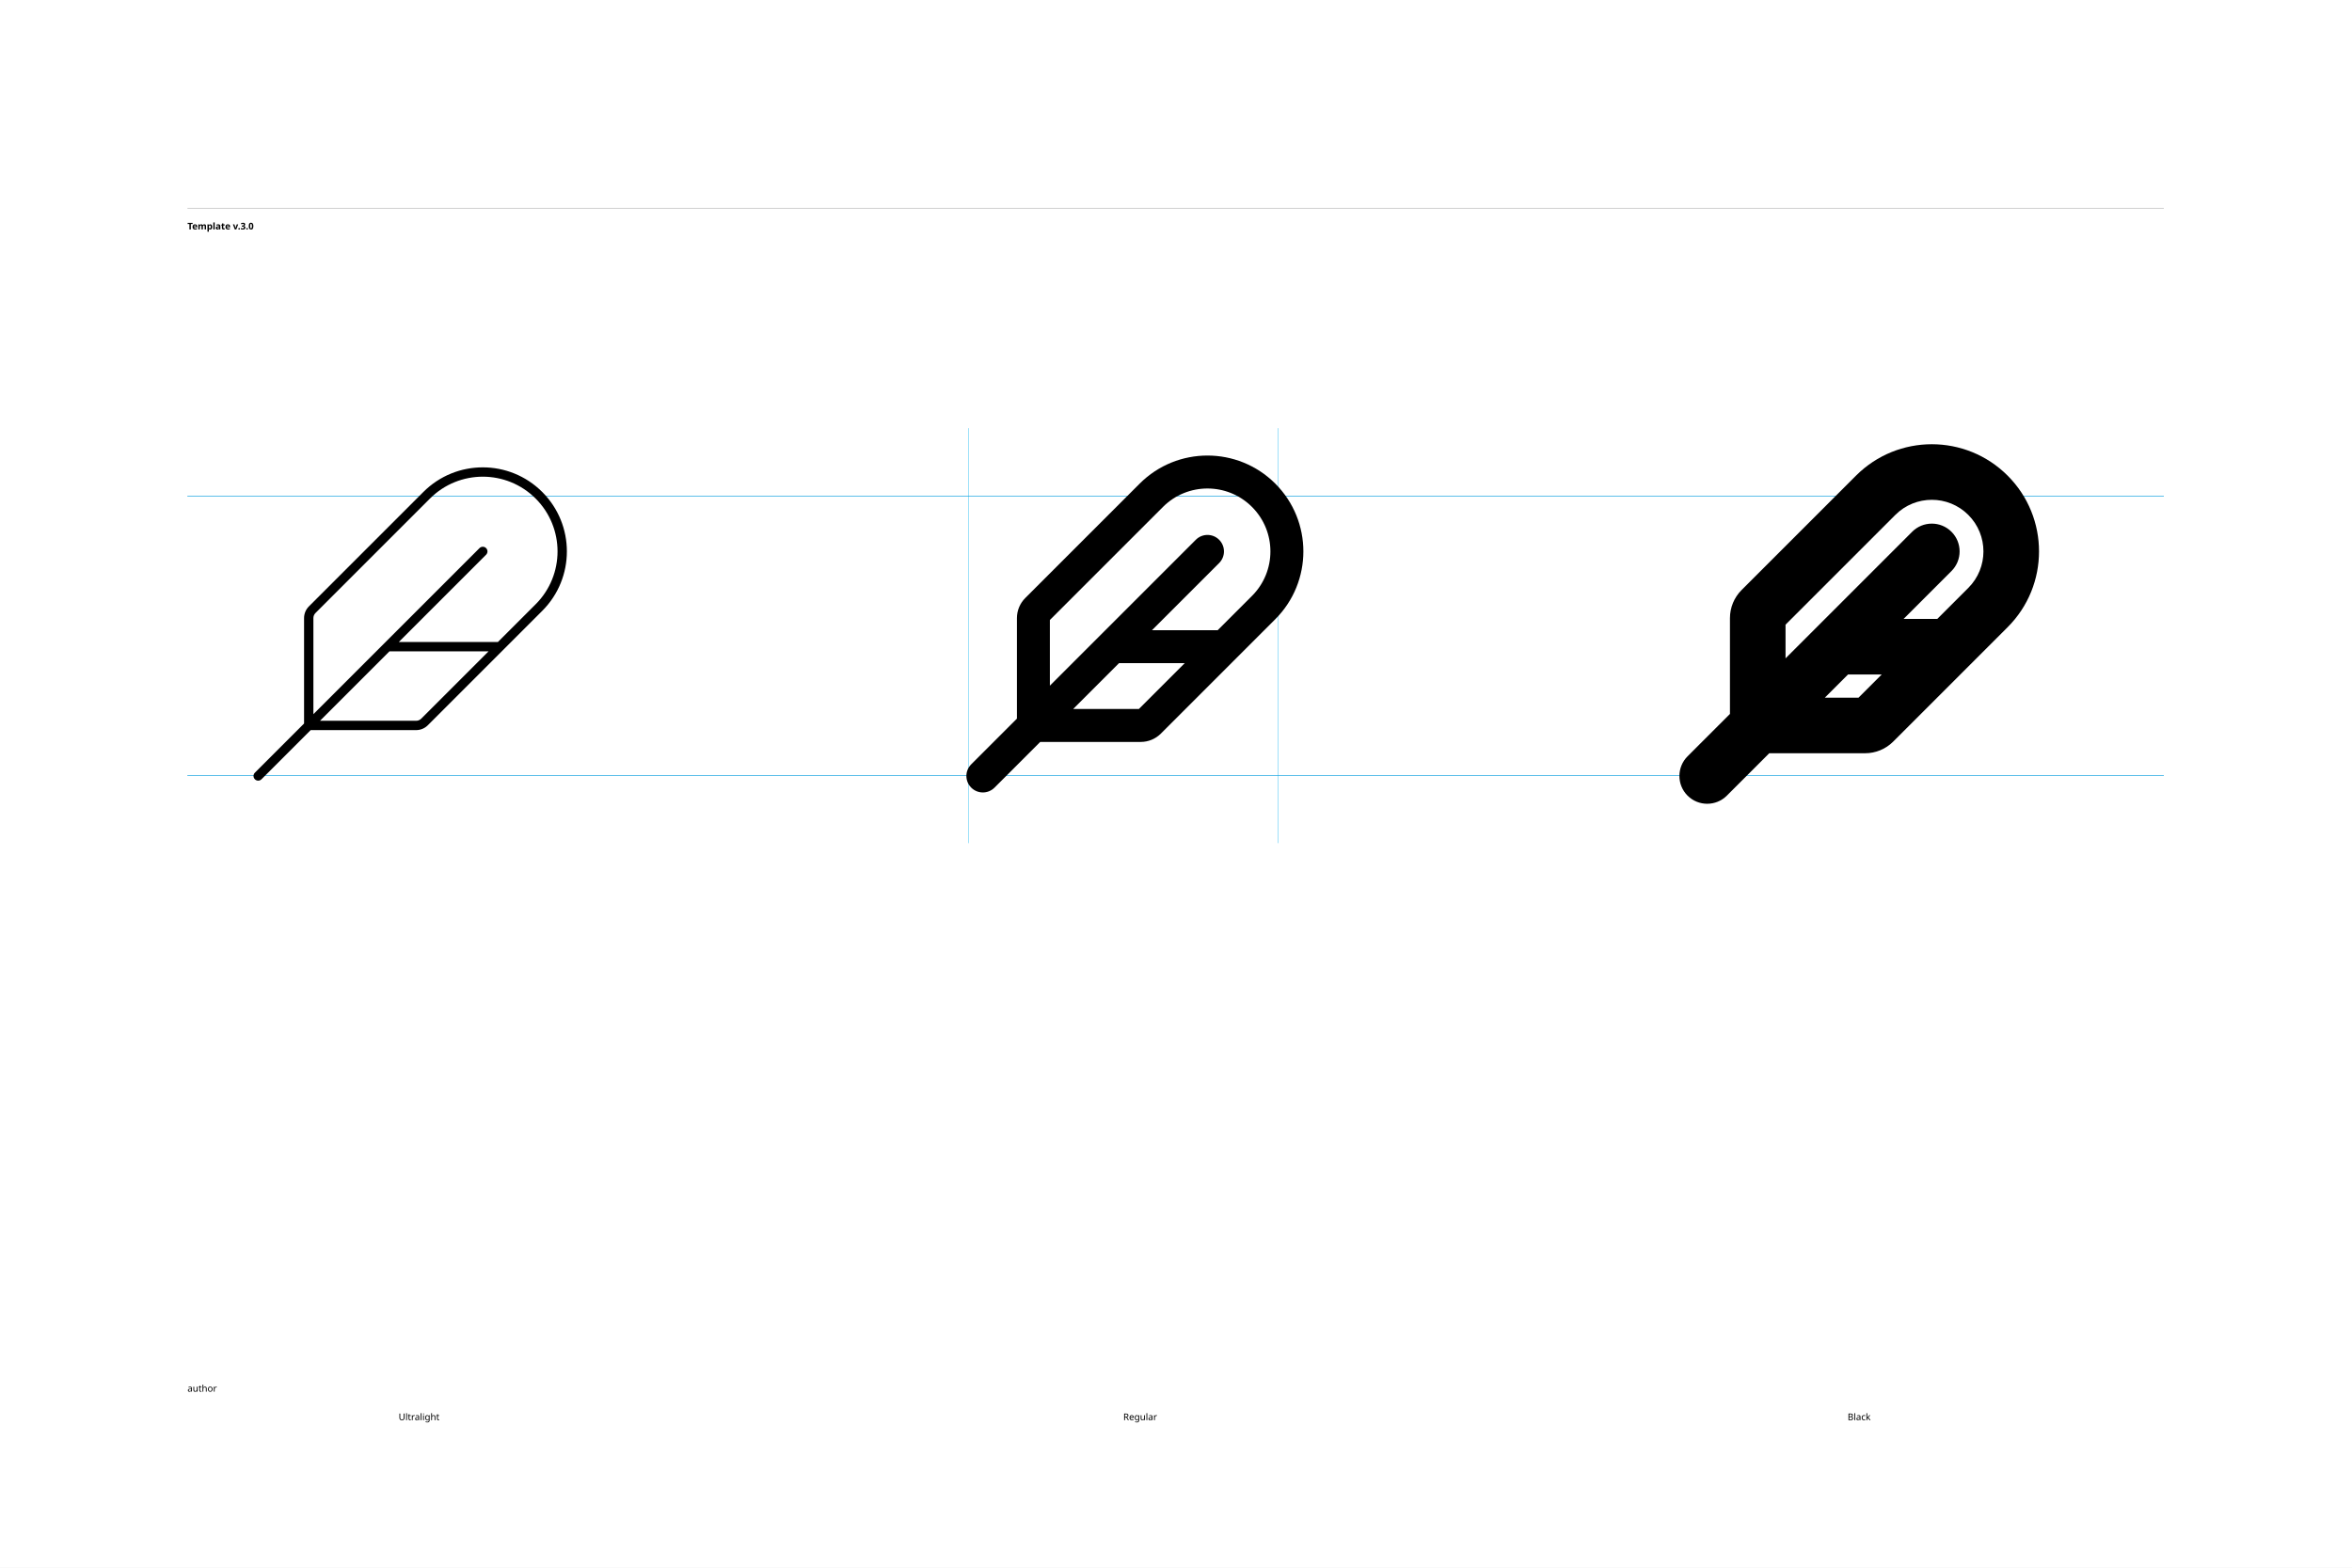
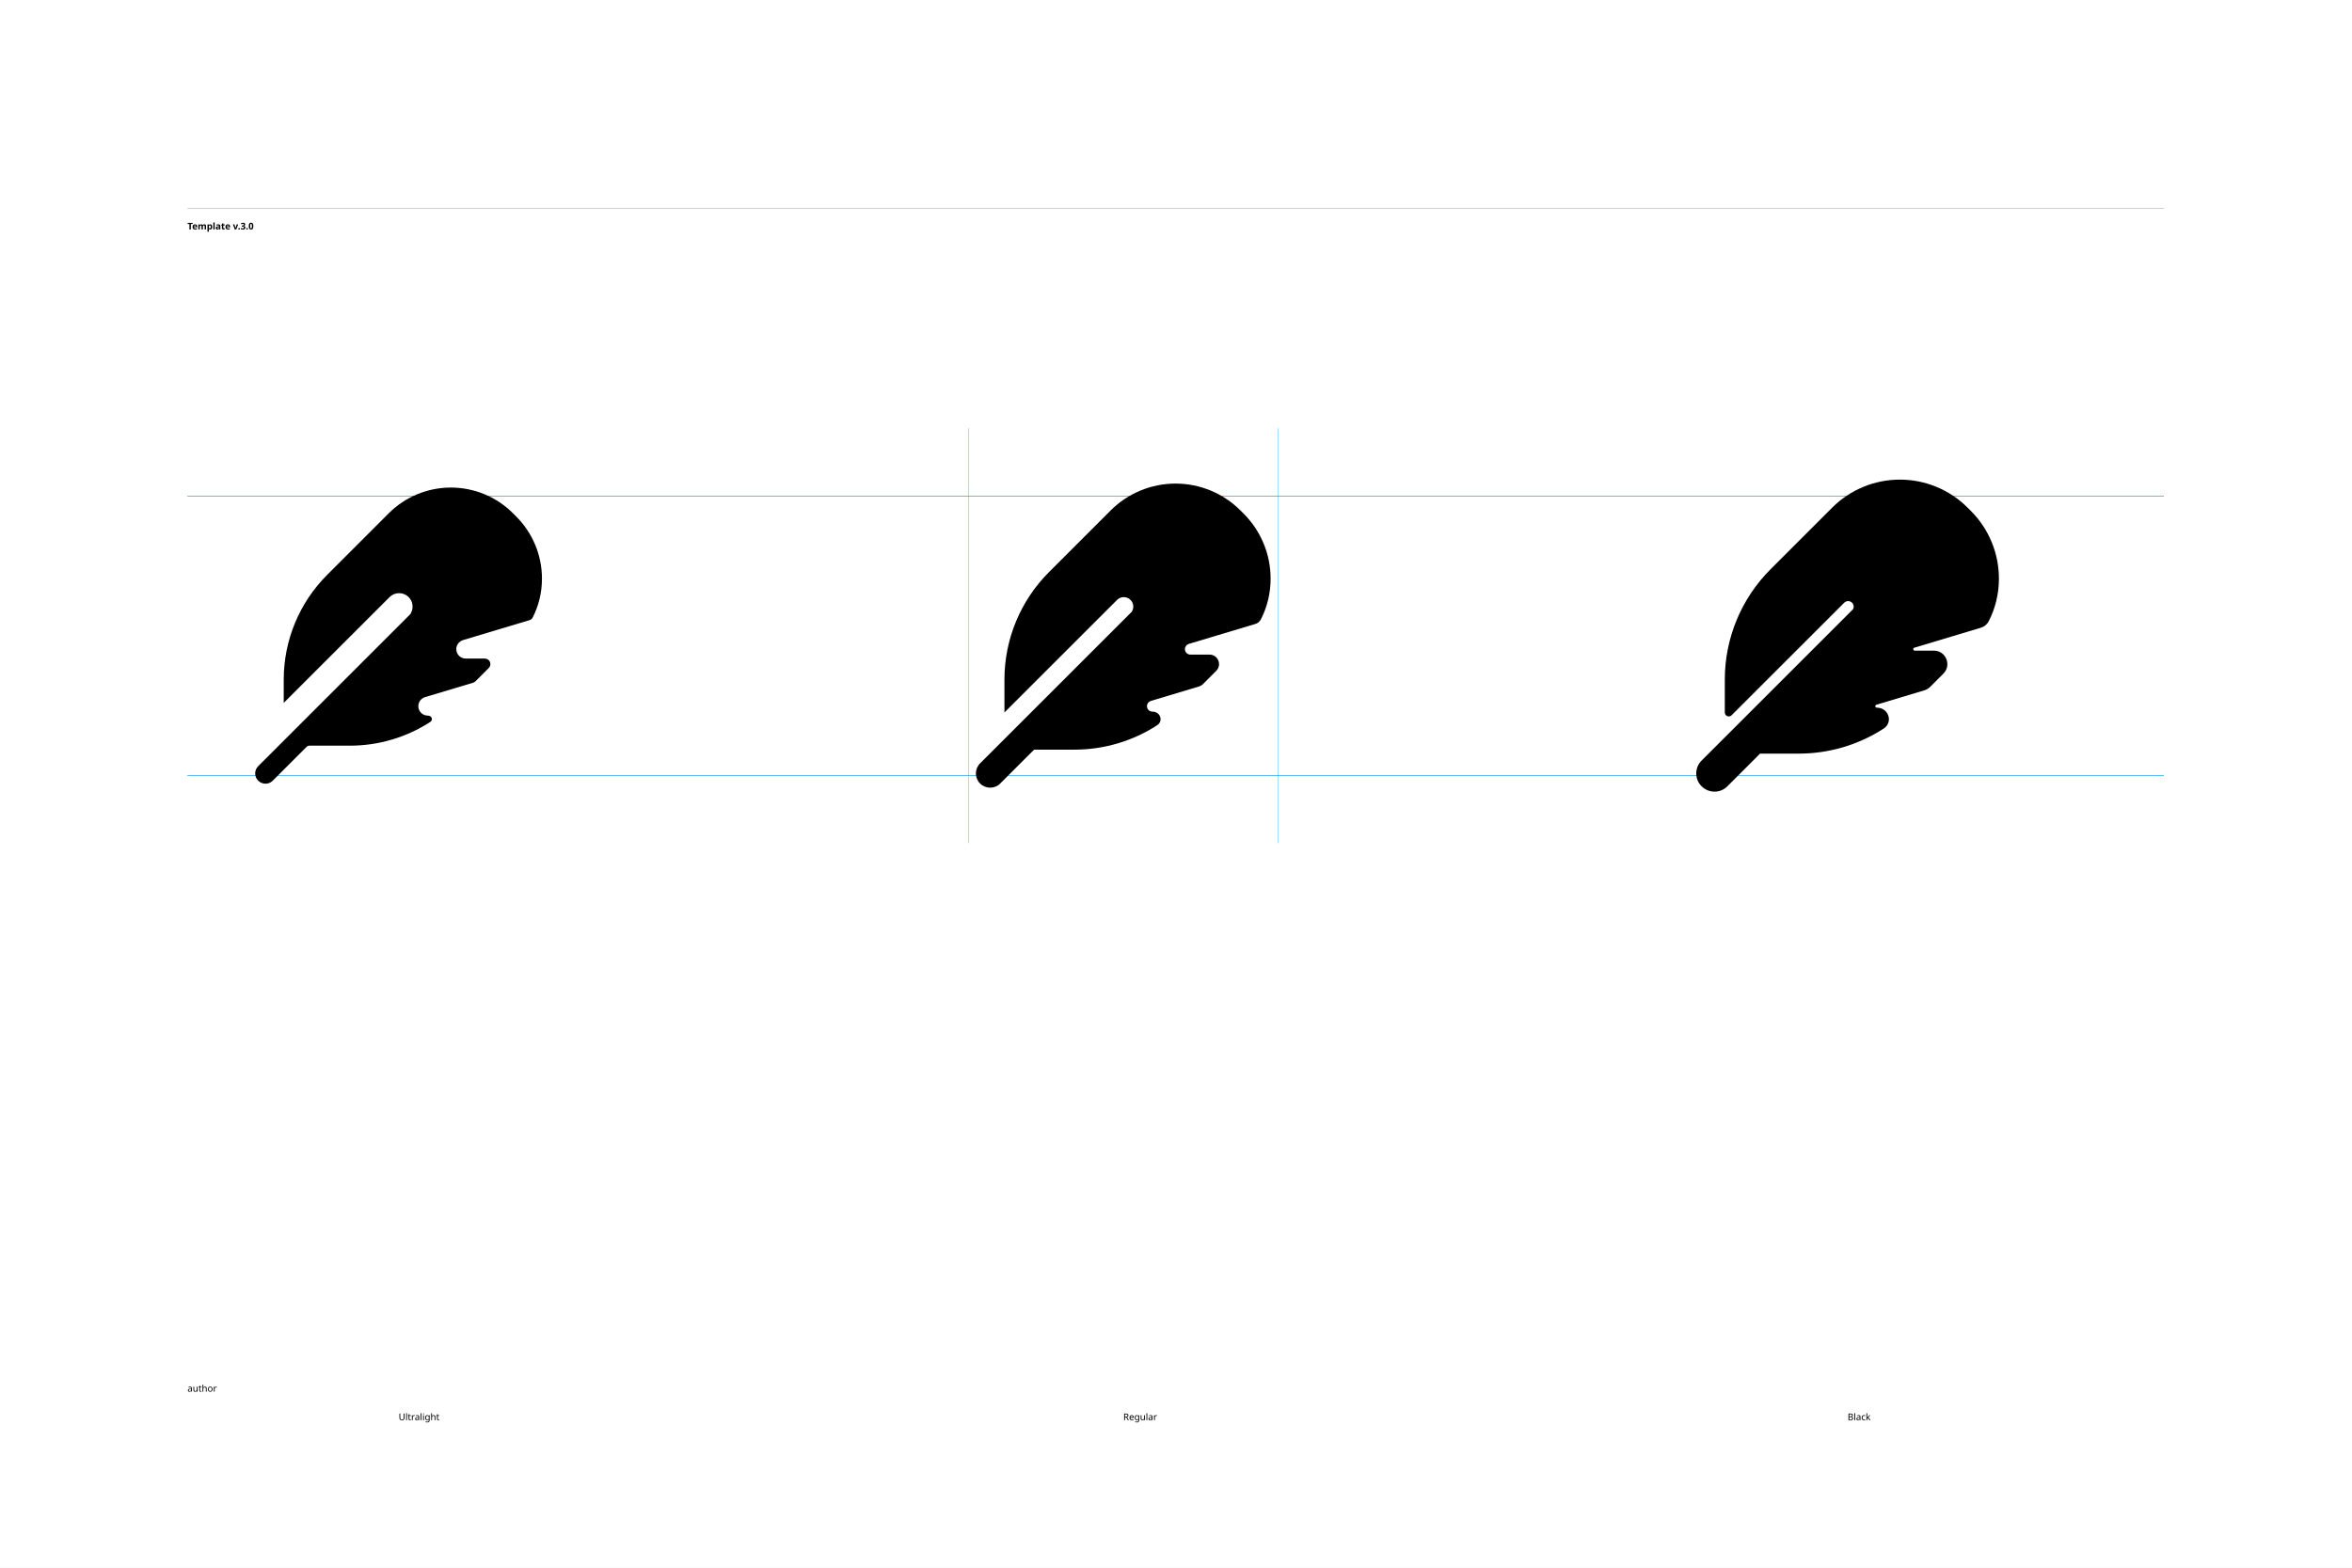
<svg xmlns="http://www.w3.org/2000/svg" version="1.1" width="3300" height="2200">
  <g id="Notes">
    <rect height="2200" id="artboard" style="fill:white;opacity:1" width="3300" x="0" y="0" />
    <line id="" style="fill:none;stroke:black;opacity:0.5;stroke-width:0.5;" x1="263" x2="3036" y1="292" y2="292" />
    <text id="template-version" style="stroke:none;fill:black;font-family:sans-serif;font-size:13px;font-weight:bold;" transform="matrix(1 0 0 1 263 322)">Template v.3.0</text>
    <text id="descriptive-name" style="stroke:none;fill:black;font-family:sans-serif;font-size:13px;" transform="matrix(1 0 0 1 263 1953)">author</text>
    <text style="stroke:none;fill:black;font-family:sans-serif;font-size:13px;" transform="matrix(1 0 0 1 559.219 1993)">Ultralight</text>
    <text style="stroke:none;fill:black;font-family:sans-serif;font-size:13px;" transform="matrix(1 0 0 1 1575.99 1993)">Regular</text>
    <text style="stroke:none;fill:black;font-family:sans-serif;font-size:13px;" transform="matrix(1 0 0 1 2592.28 1993)">Black</text>
  </g>
  <g id="Guides">
    <line id="Capline-S" style="fill:none;stroke:#27AAE1;opacity:1;stroke-width:0.5;" x1="263" x2="3036" y1="696" y2="696" />
    <line id="Baseline-S" style="fill:none;stroke:#27AAE1;opacity:1;stroke-width:0.5;" x1="263" x2="3036" y1="1088" y2="1088" />
    <line id="Capline-M" style="fill:none;stroke:#27AAE1;opacity:1;stroke-width:0.5;" x1="263" x2="3036" y1="696" y2="696" />
    <line id="Baseline-M" style="fill:none;stroke:#27AAE1;opacity:1;stroke-width:0.5;" x1="263" x2="3036" y1="1088" y2="1088" />
    <line id="Capline-L" style="fill:none;stroke:#27AAE1;opacity:1;stroke-width:0.5;" x1="263" x2="3036" y1="696" y2="696" />
    <line id="Baseline-L" style="fill:none;stroke:#27AAE1;opacity:1;stroke-width:0.5;" x1="263" x2="3036" y1="1088" y2="1088" />
-     <line id="left-margin" style="fill:none;stroke:#00AEEF;stroke-width:0.5;" x1="1358.68" x2="1358.68" y1="600.785" y2="1183.21" />
-     <line id="right-margin" style="fill:none;stroke:#00AEEF;stroke-width:0.5;" x1="1793.30" x2="1793.30" y1="600.785" y2="1183.21" />
+     <line id="left-margin" style="fill:none;stroke:#00AEEF;stroke-width:0.5;" x1="1358.62" x2="1358.62" y1="600.785" y2="1183.21" />
+     <line id="right-margin" style="fill:none;stroke:#00AEEF;stroke-width:0.5;" x1="1793.36" x2="1793.36" y1="600.785" y2="1183.21" />
  </g>
  <g id="Symbols">
    <g id="Ultralight-M" transform="matrix(1 0 0 1 559.219 892.0)">
-       <path d="M -132.60,-24.59 C -132.60,-30.76 -130.15,-36.68 -125.79,-41.04 L 34.76,-201.59 C 80.83,-247.66 155.52,-247.66 201.59,-201.59 C 247.66,-155.52 247.66,-80.83 201.59,-34.76 L 41.04,125.79 C 36.68,130.15 30.76,132.60 24.59,132.60 L -126.06,132.60 C -129.67,132.60 -132.60,129.67 -132.60,126.06 Z M -119.51,-24.59 L -119.51,119.51 L 24.59,119.51 C 27.29,119.51 29.87,118.44 31.78,116.53 L 192.34,-44.02 C 233.29,-84.98 233.29,-151.38 192.34,-192.34 C 151.38,-233.29 84.98,-233.29 44.02,-192.34 L -116.53,-31.78 C -118.44,-29.87 -119.51,-27.29 -119.51,-24.59 Z M -201.59,192.34 L 113.55,-122.81 C 116.11,-125.36 120.25,-125.36 122.81,-122.81 C 125.36,-120.25 125.36,-116.11 122.81,-113.55 L -192.34,201.59 C -194.89,204.15 -199.04,204.15 -201.59,201.59 C -204.15,199.04 -204.15,194.89 -201.59,192.34 Z M -15.53,8.98 L 142.05,8.98 C 145.66,8.98 148.59,11.91 148.59,15.53 C 148.59,19.14 145.66,22.07 142.05,22.07 L -15.53,22.07 C -19.14,22.07 -22.07,19.14 -22.07,15.53 C -22.07,11.91 -19.14,8.98 -15.53,8.98 Z" style="fill:black;stroke:none;" />
+       <path d="M 160.47,-171.75 L 165.06,-167.17 C 188.19,-144.03 201.19,-112.68 201.19,-79.99 C 201.19,-60.76 196.72,-42.04 188.13,-25.35 C 187.25,-23.59 185.69,-22.31 183.73,-21.72 L 90.37,6.29 C 84.78,8.05 80.98,13.13 80.98,18.96 C 80.98,26.29 86.89,32.20 94.22,32.20 L 121.06,32.20 C 127.96,32.20 131.43,40.56 126.54,45.45 L 107.87,64.12 C 106.99,64.99 105.89,65.65 104.55,66.08 L 37.10,86.31 C 31.51,88.08 27.71,93.16 27.71,98.99 C 27.71,106.31 33.62,112.23 40.95,112.23 C 46.72,112.23 48.82,118.30 44.42,121.16 C 10.90,142.85 -28.25,154.44 -68.42,154.44 L -125.10,154.44 C -126.58,154.44 -128.00,155.02 -129.04,156.07 L -176.56,203.58 C -182.13,209.21 -191.27,209.19 -196.96,203.56 C -202.60,197.99 -202.60,188.86 -196.94,183.20 L 16.05,-29.70 C 16.68,-30.33 17.12,-31.05 17.38,-31.79 C 21.31,-39.06 20.11,-48.11 14.13,-54.09 C 6.79,-61.43 -5.24,-61.43 -12.59,-54.09 L -161.13,94.38 L -161.13,61.72 C -161.13,6.62 -139.22,-46.24 -100.24,-85.22 L -13.80,-171.67 C 9.34,-194.80 40.69,-207.80 73.38,-207.80 C 106.06,-207.80 137.41,-194.81 160.47,-171.75 Z" style="fill:black;stroke:none;" />
    </g>
    <g id="Regular-M" transform="matrix(1 0 0 1 1575.99 892.0)">
-       <path d="M -149.18,-24.59 C -149.18,-35.16 -144.98,-45.29 -137.51,-52.76 L 23.04,-213.31 C 75.59,-265.85 160.77,-265.85 213.31,-213.31 C 265.85,-160.77 265.85,-75.59 213.31,-23.04 L 52.76,137.51 C 45.29,144.98 35.16,149.18 24.59,149.18 L -126.06,149.18 C -138.83,149.18 -149.18,138.83 -149.18,126.06 Z M -102.94,-21.94 L -102.94,102.94 L 21.94,102.94 L 180.62,-55.74 C 215.10,-90.22 215.10,-146.13 180.62,-180.62 C 146.13,-215.10 90.22,-215.10 55.74,-180.62 L -102.94,-21.94 Z M -213.31,180.62 L 101.83,-134.53 C 110.86,-143.56 125.50,-143.56 134.53,-134.53 C 143.56,-125.50 143.56,-110.86 134.53,-101.83 L -180.62,213.31 C -189.65,222.34 -204.28,222.34 -213.31,213.31 C -222.34,204.28 -222.34,189.65 -213.31,180.62 Z M -15.53,-7.59 L 142.05,-7.59 C 154.82,-7.59 165.17,2.76 165.17,15.53 C 165.17,28.29 154.82,38.64 142.05,38.64 L -15.53,38.64 C -28.29,38.64 -38.64,28.29 -38.64,15.53 C -38.64,2.76 -28.29,-7.59 -15.53,-7.59 Z" style="fill:black;stroke:none;" />
+       <path d="M 12.11,-33.64 L -200.88,179.26 C -208.72,187.10 -208.72,199.77 -200.88,207.52 C -193.04,215.28 -180.37,215.36 -172.62,207.52 L -125.10,160.01 L -68.42,160.01 C -26.99,160.01 13.19,148.00 47.45,125.83 C 56.71,119.83 52.04,106.66 40.95,106.66 C 36.70,106.66 33.28,103.24 33.28,98.99 C 33.28,95.57 35.53,92.65 38.70,91.65 L 106.22,71.39 C 108.31,70.73 110.22,69.64 111.81,68.06 L 130.48,49.39 C 138.90,40.97 132.90,26.63 121.06,26.63 L 94.22,26.63 C 89.97,26.63 86.55,23.21 86.55,18.96 C 86.55,15.54 88.80,12.62 91.97,11.62 L 185.33,-16.39 C 188.67,-17.39 191.50,-19.64 193.09,-22.80 C 202.09,-40.31 206.76,-59.90 206.76,-79.99 C 206.76,-114.17 193.17,-146.93 168.99,-171.10 L 164.41,-175.69 C 140.32,-199.78 107.56,-213.37 73.38,-213.37 C 39.20,-213.37 6.44,-199.78 -17.74,-175.61 L -104.18,-89.16 C -144.19,-49.15 -166.70,5.12 -166.70,61.72 L -166.70,107.82 L -8.65,-50.15 C -3.48,-55.32 5.02,-55.32 10.19,-50.15 C 14.69,-45.65 15.28,-38.81 12.02,-33.64 Z" style="fill:black;stroke:none;" />
    </g>
    <g id="Black-M" transform="matrix(1 0 0 1 2592.28 892.0)">
-       <path d="M -165.05,-24.59 C -165.05,-39.37 -159.18,-53.54 -148.74,-63.98 L 11.82,-224.54 C 70.56,-283.28 165.80,-283.28 224.54,-224.54 C 283.28,-165.80 283.28,-70.56 224.54,-11.82 L 63.98,148.74 C 53.54,159.18 39.37,165.05 24.59,165.05 L -126.06,165.05 C -147.59,165.05 -165.05,147.59 -165.05,126.06 Z M -87.06,-15.36 L -87.06,87.06 L 15.36,87.06 L 169.39,-66.97 C 197.67,-95.25 197.67,-141.11 169.39,-169.39 C 141.11,-197.67 95.25,-197.67 66.97,-169.39 L -87.06,-15.36 Z M -224.54,169.39 L 90.60,-145.75 C 105.83,-160.98 130.52,-160.98 145.75,-145.75 C 160.98,-130.52 160.98,-105.83 145.75,-90.60 L -169.39,224.54 C -184.62,239.77 -209.31,239.77 -224.54,224.54 C -239.77,209.31 -239.77,184.62 -224.54,169.39 Z M -15.53,-23.47 L 142.05,-23.47 C 163.58,-23.47 181.04,-6.01 181.04,15.53 C 181.04,37.06 163.58,54.52 142.05,54.52 L -15.53,54.52 C -37.06,54.52 -54.52,37.06 -54.52,15.53 C -54.52,-6.01 -37.06,-23.47 -15.53,-23.47 Z" style="fill:black;stroke:none;" />
+       <path d="M 168.35,-179.63 L 172.93,-175.04 C 198.16,-149.82 212.33,-115.64 212.33,-79.99 C 212.33,-59.00 207.44,-38.54 198.07,-20.31 C 195.82,-15.81 191.78,-12.50 186.93,-11.05 L 93.65,16.94 C 92.73,17.23 92.12,18.04 92.12,18.96 C 92.12,20.13 93.04,21.06 94.22,21.06 L 121.06,21.06 C 137.88,21.06 146.34,41.41 134.42,53.33 L 115.75,72.00 C 113.57,74.18 110.91,75.74 107.92,76.70 L 107.82,76.73 L 40.38,96.96 C 39.46,97.25 38.85,98.07 38.85,98.99 C 38.85,100.16 39.78,101.08 40.95,101.08 C 57.48,101.08 64.50,121.41 50.48,130.51 C 15.16,153.37 -26.10,165.58 -68.42,165.58 L -122.80,165.58 L -168.66,211.44 C -178.56,221.45 -194.76,221.42 -204.80,211.48 C -214.84,201.55 -214.84,185.34 -204.82,175.32 L 7.46,-36.87 C 9.22,-39.90 8.76,-43.70 6.25,-46.21 C 3.26,-49.20 -1.72,-49.20 -4.71,-46.21 L -162.76,111.76 C -166.27,115.27 -172.27,112.79 -172.27,107.82 L -172.27,61.72 C -172.27,3.66 -149.19,-52.03 -108.12,-93.10 L -21.67,-179.55 C 3.55,-204.77 37.73,-218.94 73.38,-218.94 C 109.01,-218.94 143.20,-204.78 168.35,-179.63 Z" style="fill:black;stroke:none;" />
    </g>
  </g>
</svg>
